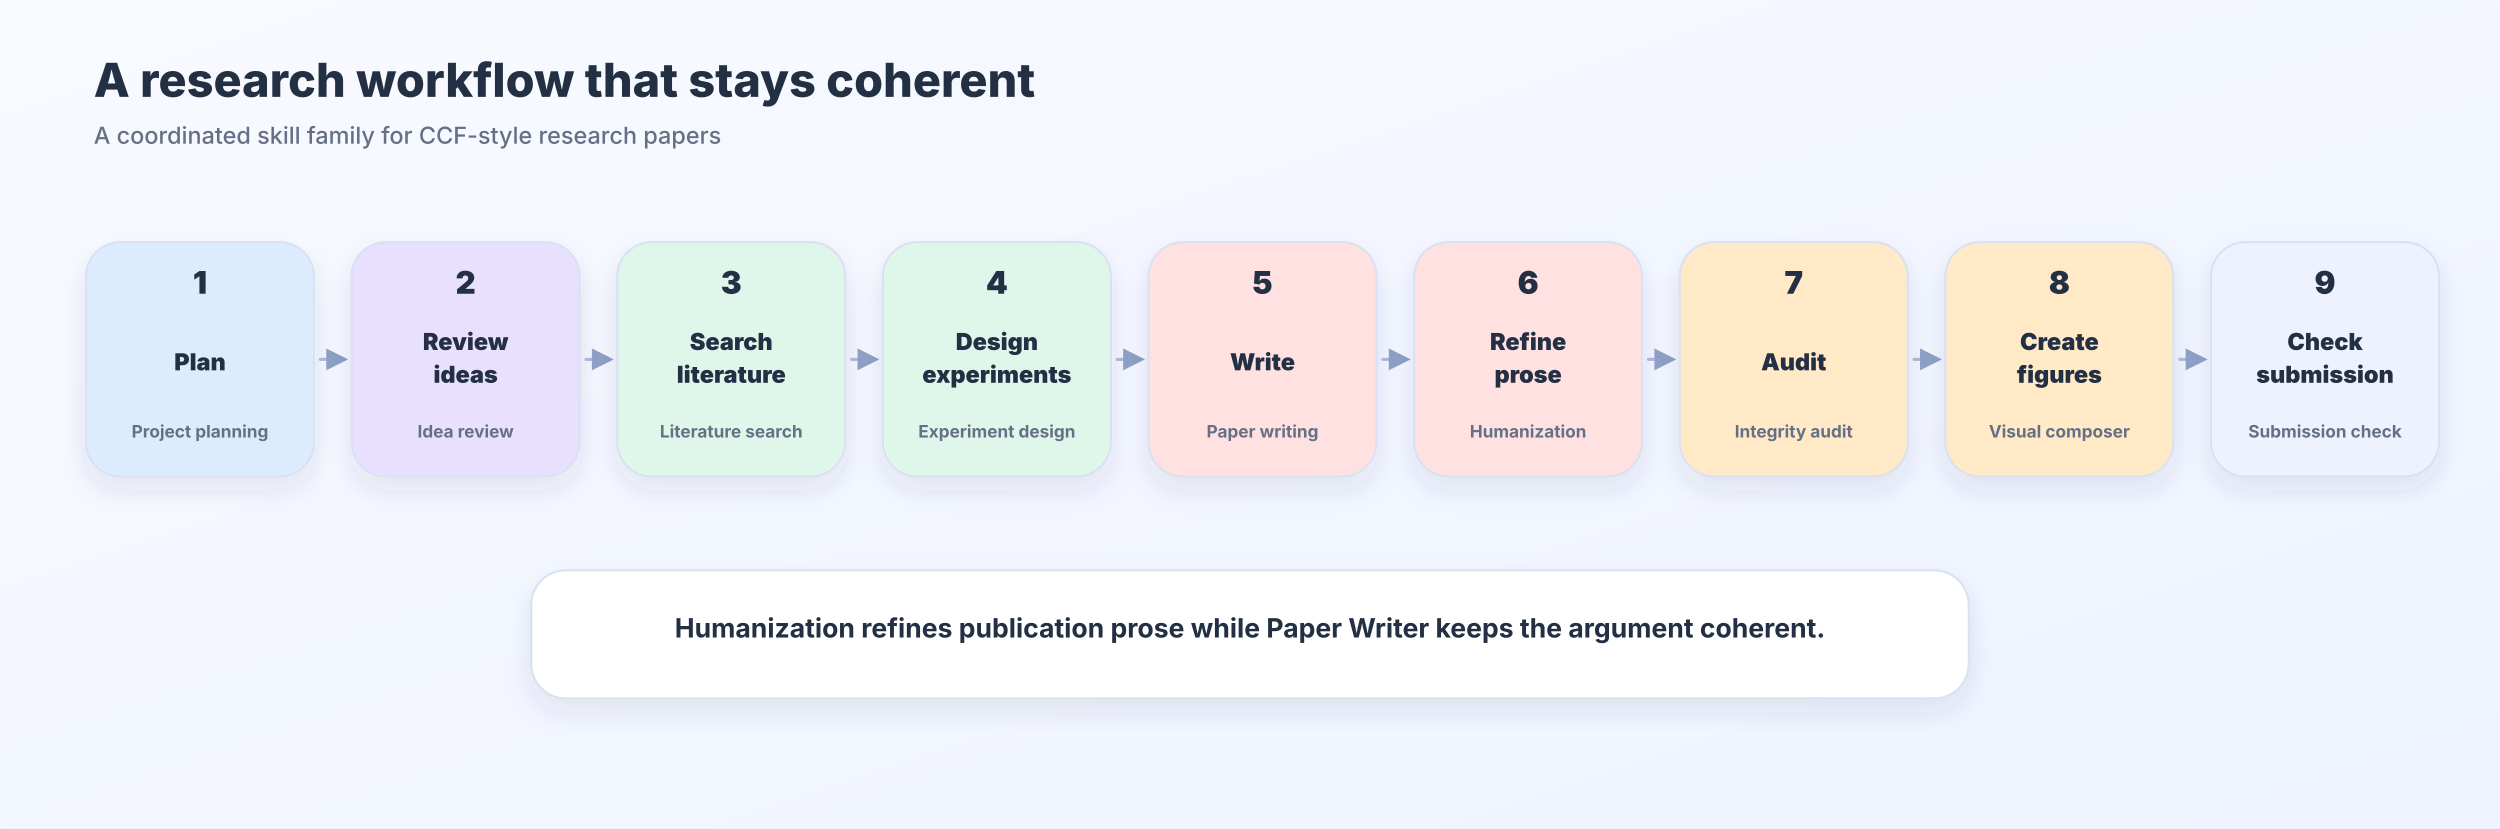
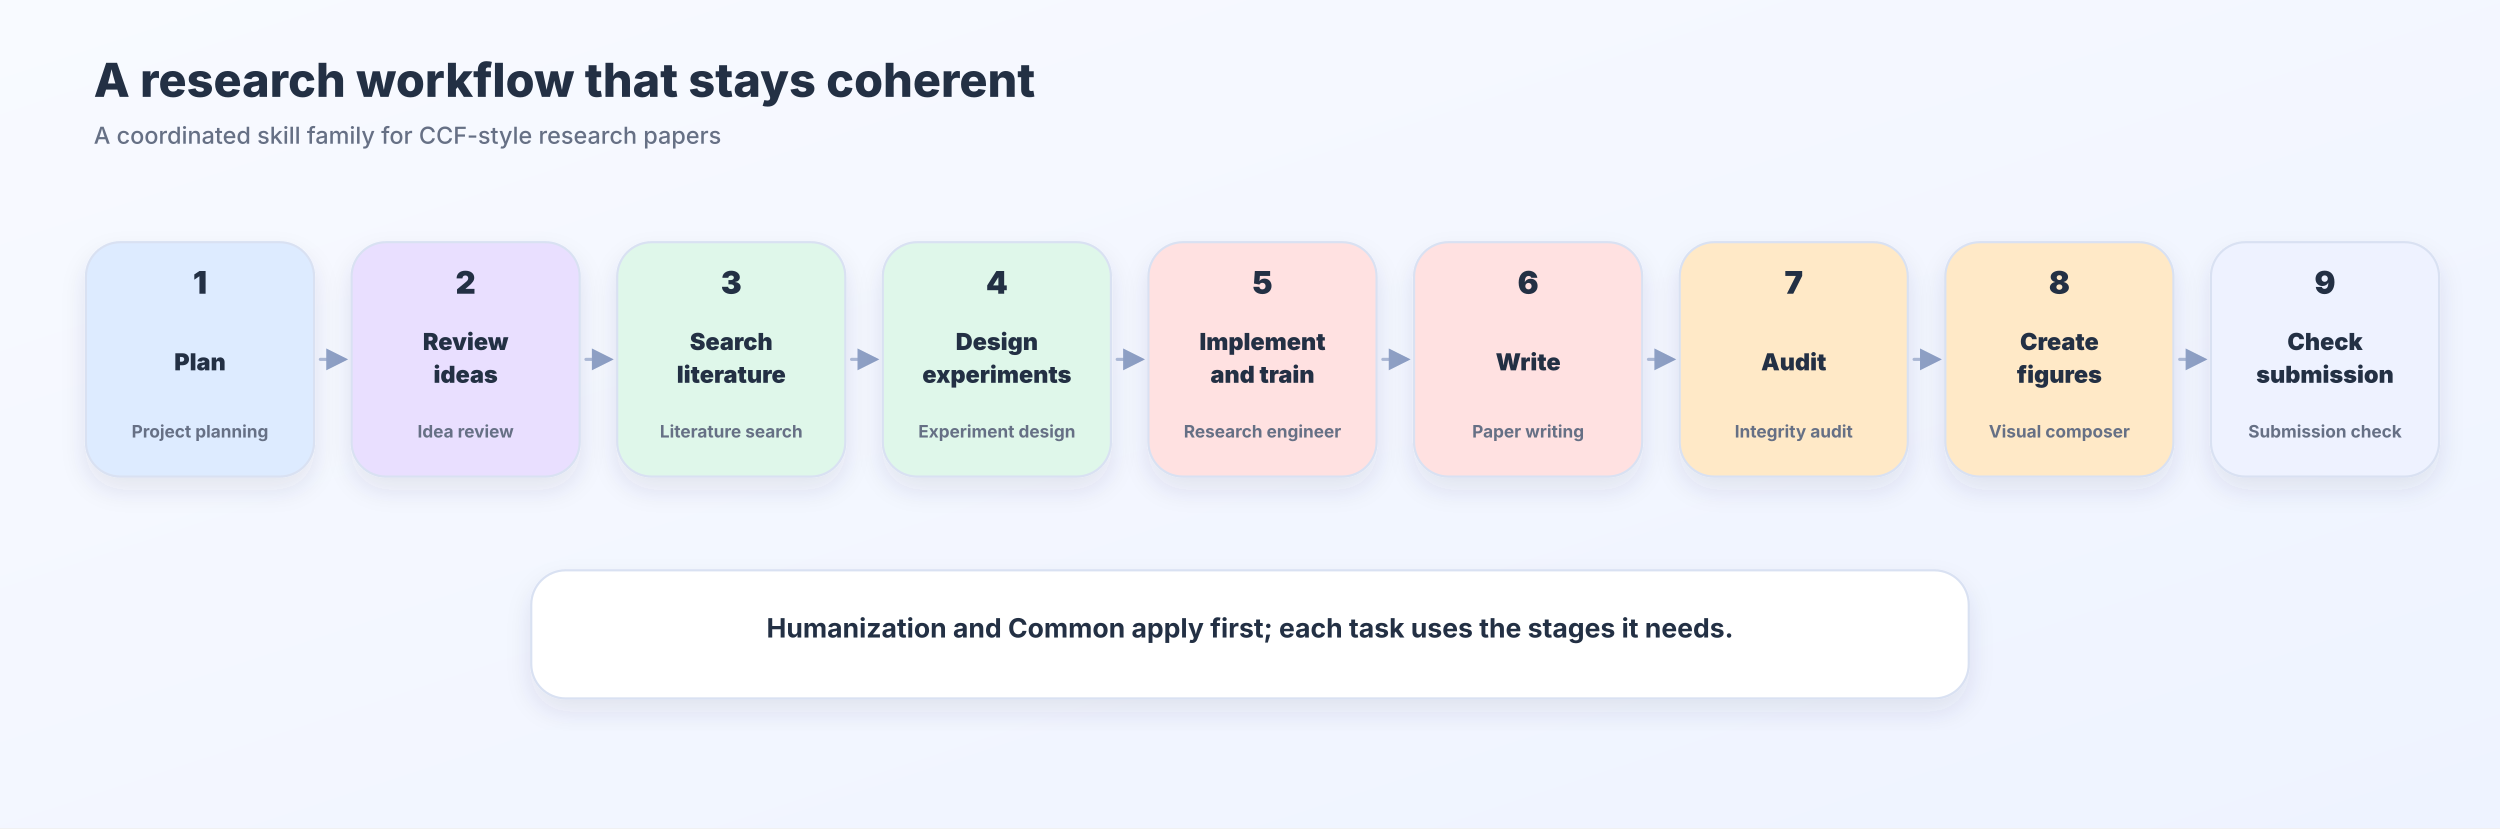
<svg xmlns="http://www.w3.org/2000/svg" width="1600" height="530" viewBox="0 0 1600 530" role="img">
  <defs>
    <marker id="arrow" viewBox="0 0 10 10" refX="8" refY="5" markerWidth="7" markerHeight="7" orient="auto-start-reverse">
      <path d="M 0 0 L 10 5 L 0 10 z" fill="#8EA0C5" />
    </marker>
    <filter id="softShadow" x="-15%" y="-20%" width="130%" height="145%">
      <feDropShadow dx="0" dy="8" stdDeviation="8" flood-color="#2F3A5F" flood-opacity="0.10" />
    </filter>
    <linearGradient id="hero" x1="0" x2="1" y1="0" y2="1">
      <stop offset="0%" stop-color="#F8FAFF" />
      <stop offset="100%" stop-color="#EEF3FF" />
    </linearGradient>
  </defs>
  <rect width="1600" height="530" fill="url(#hero)" />
  <style>
text { font-family: Inter, "Noto Sans SC", "Microsoft YaHei", Arial, sans-serif; }
.small { fill: #667085; font-size: 13px; }
.mono { font-family: "JetBrains Mono", Consolas, monospace; }
</style>
  <text x="60" y="62" font-size="30" font-weight="800" fill="#233044" text-anchor="start">A research workflow that stays coherent</text>
  <text x="60" y="92" font-size="15" font-weight="500" fill="#667085" text-anchor="start">A coordinated skill family for CCF-style research papers</text>
  <rect x="55" y="155" width="146" height="150" rx="22" fill="#DDEBFF" stroke="#D9E1F2" stroke-width="1.4" filter="url(#softShadow)" />
  <text x="128.0" y="188" font-size="20" font-weight="900" fill="#233044" text-anchor="middle">1</text>
  <text x="128.0" y="237" font-size="15" font-weight="850" fill="#233044" text-anchor="middle">Plan</text>
  <text x="128.0" y="280" font-size="11" font-weight="650" fill="#667085" text-anchor="middle">Project planning</text>
  <line x1="205" y1="230" x2="220" y2="230" stroke="#AAB7D4" stroke-width="2.0" stroke-linecap="round" marker-end="url(#arrow)" />
  <rect x="225" y="155" width="146" height="150" rx="22" fill="#E9DFFF" stroke="#D9E1F2" stroke-width="1.4" filter="url(#softShadow)" />
  <text x="298.0" y="188" font-size="20" font-weight="900" fill="#233044" text-anchor="middle">2</text>
  <text x="298.0" y="224" font-size="15" font-weight="850" fill="#233044" text-anchor="middle">Review</text>
  <text x="298.0" y="245" font-size="15" font-weight="850" fill="#233044" text-anchor="middle">ideas</text>
  <text x="298.0" y="280" font-size="11" font-weight="650" fill="#667085" text-anchor="middle">Idea review</text>
  <line x1="375" y1="230" x2="390" y2="230" stroke="#AAB7D4" stroke-width="2.0" stroke-linecap="round" marker-end="url(#arrow)" />
  <rect x="395" y="155" width="146" height="150" rx="22" fill="#DFF7EA" stroke="#D9E1F2" stroke-width="1.4" filter="url(#softShadow)" />
  <text x="468.0" y="188" font-size="20" font-weight="900" fill="#233044" text-anchor="middle">3</text>
  <text x="468.0" y="224" font-size="15" font-weight="850" fill="#233044" text-anchor="middle">Search</text>
  <text x="468.0" y="245" font-size="15" font-weight="850" fill="#233044" text-anchor="middle">literature</text>
  <text x="468.0" y="280" font-size="11" font-weight="650" fill="#667085" text-anchor="middle">Literature search</text>
  <line x1="545" y1="230" x2="560" y2="230" stroke="#AAB7D4" stroke-width="2.0" stroke-linecap="round" marker-end="url(#arrow)" />
  <rect x="565" y="155" width="146" height="150" rx="22" fill="#DFF7EA" stroke="#D9E1F2" stroke-width="1.4" filter="url(#softShadow)" />
  <text x="638.0" y="188" font-size="20" font-weight="900" fill="#233044" text-anchor="middle">4</text>
  <text x="638.0" y="224" font-size="15" font-weight="850" fill="#233044" text-anchor="middle">Design</text>
  <text x="638.0" y="245" font-size="15" font-weight="850" fill="#233044" text-anchor="middle">experiments</text>
  <text x="638.0" y="280" font-size="11" font-weight="650" fill="#667085" text-anchor="middle">Experiment design</text>
  <line x1="715" y1="230" x2="730" y2="230" stroke="#AAB7D4" stroke-width="2.0" stroke-linecap="round" marker-end="url(#arrow)" />
  <rect x="735" y="155" width="146" height="150" rx="22" fill="#FFE1E1" stroke="#D9E1F2" stroke-width="1.4" filter="url(#softShadow)" />
  <text x="808.0" y="188" font-size="20" font-weight="900" fill="#233044" text-anchor="middle">5</text>
-   <text x="808.0" y="237" font-size="15" font-weight="850" fill="#233044" text-anchor="middle">Write</text>
-   <text x="808.0" y="280" font-size="11" font-weight="650" fill="#667085" text-anchor="middle">Paper writing</text>
+   <text x="808.0" y="224" font-size="15" font-weight="850" fill="#233044" text-anchor="middle">Implement</text>
+   <text x="808.0" y="245" font-size="15" font-weight="850" fill="#233044" text-anchor="middle">and train</text>
+   <text x="808.0" y="280" font-size="11" font-weight="650" fill="#667085" text-anchor="middle">Research engineer</text>
  <line x1="885" y1="230" x2="900" y2="230" stroke="#AAB7D4" stroke-width="2.0" stroke-linecap="round" marker-end="url(#arrow)" />
  <rect x="905" y="155" width="146" height="150" rx="22" fill="#FFE1E1" stroke="#D9E1F2" stroke-width="1.4" filter="url(#softShadow)" />
  <text x="978.0" y="188" font-size="20" font-weight="900" fill="#233044" text-anchor="middle">6</text>
-   <text x="978.0" y="224" font-size="15" font-weight="850" fill="#233044" text-anchor="middle">Refine</text>
-   <text x="978.0" y="245" font-size="15" font-weight="850" fill="#233044" text-anchor="middle">prose</text>
-   <text x="978.0" y="280" font-size="11" font-weight="650" fill="#667085" text-anchor="middle">Humanization</text>
+   <text x="978.0" y="237" font-size="15" font-weight="850" fill="#233044" text-anchor="middle">Write</text>
+   <text x="978.0" y="280" font-size="11" font-weight="650" fill="#667085" text-anchor="middle">Paper writing</text>
  <line x1="1055" y1="230" x2="1070" y2="230" stroke="#AAB7D4" stroke-width="2.0" stroke-linecap="round" marker-end="url(#arrow)" />
  <rect x="1075" y="155" width="146" height="150" rx="22" fill="#FFE9C7" stroke="#D9E1F2" stroke-width="1.4" filter="url(#softShadow)" />
  <text x="1148.0" y="188" font-size="20" font-weight="900" fill="#233044" text-anchor="middle">7</text>
  <text x="1148.0" y="237" font-size="15" font-weight="850" fill="#233044" text-anchor="middle">Audit</text>
  <text x="1148.0" y="280" font-size="11" font-weight="650" fill="#667085" text-anchor="middle">Integrity audit</text>
  <line x1="1225" y1="230" x2="1240" y2="230" stroke="#AAB7D4" stroke-width="2.0" stroke-linecap="round" marker-end="url(#arrow)" />
  <rect x="1245" y="155" width="146" height="150" rx="22" fill="#FFE9C7" stroke="#D9E1F2" stroke-width="1.4" filter="url(#softShadow)" />
  <text x="1318.0" y="188" font-size="20" font-weight="900" fill="#233044" text-anchor="middle">8</text>
  <text x="1318.0" y="224" font-size="15" font-weight="850" fill="#233044" text-anchor="middle">Create</text>
  <text x="1318.0" y="245" font-size="15" font-weight="850" fill="#233044" text-anchor="middle">figures</text>
  <text x="1318.0" y="280" font-size="11" font-weight="650" fill="#667085" text-anchor="middle">Visual composer</text>
  <line x1="1395" y1="230" x2="1410" y2="230" stroke="#AAB7D4" stroke-width="2.0" stroke-linecap="round" marker-end="url(#arrow)" />
  <rect x="1415" y="155" width="146" height="150" rx="22" fill="#EEF2FF" stroke="#D9E1F2" stroke-width="1.4" filter="url(#softShadow)" />
  <text x="1488.0" y="188" font-size="20" font-weight="900" fill="#233044" text-anchor="middle">9</text>
  <text x="1488.0" y="224" font-size="15" font-weight="850" fill="#233044" text-anchor="middle">Check</text>
  <text x="1488.0" y="245" font-size="15" font-weight="850" fill="#233044" text-anchor="middle">submission</text>
  <text x="1488.0" y="280" font-size="11" font-weight="650" fill="#667085" text-anchor="middle">Submission check</text>
  <rect x="340" y="365" width="920" height="82" rx="22" fill="#FFFFFF" stroke="#D9E1F2" stroke-width="1.4" filter="url(#softShadow)" />
-   <text x="800" y="408" font-size="17" font-weight="700" fill="#233044" text-anchor="middle">Humanization refines publication prose while Paper Writer keeps the argument coherent.</text>
+   <text x="800" y="408" font-size="17" font-weight="700" fill="#233044" text-anchor="middle">Humanization and Common apply first; each task uses the stages it needs.</text>
</svg>
